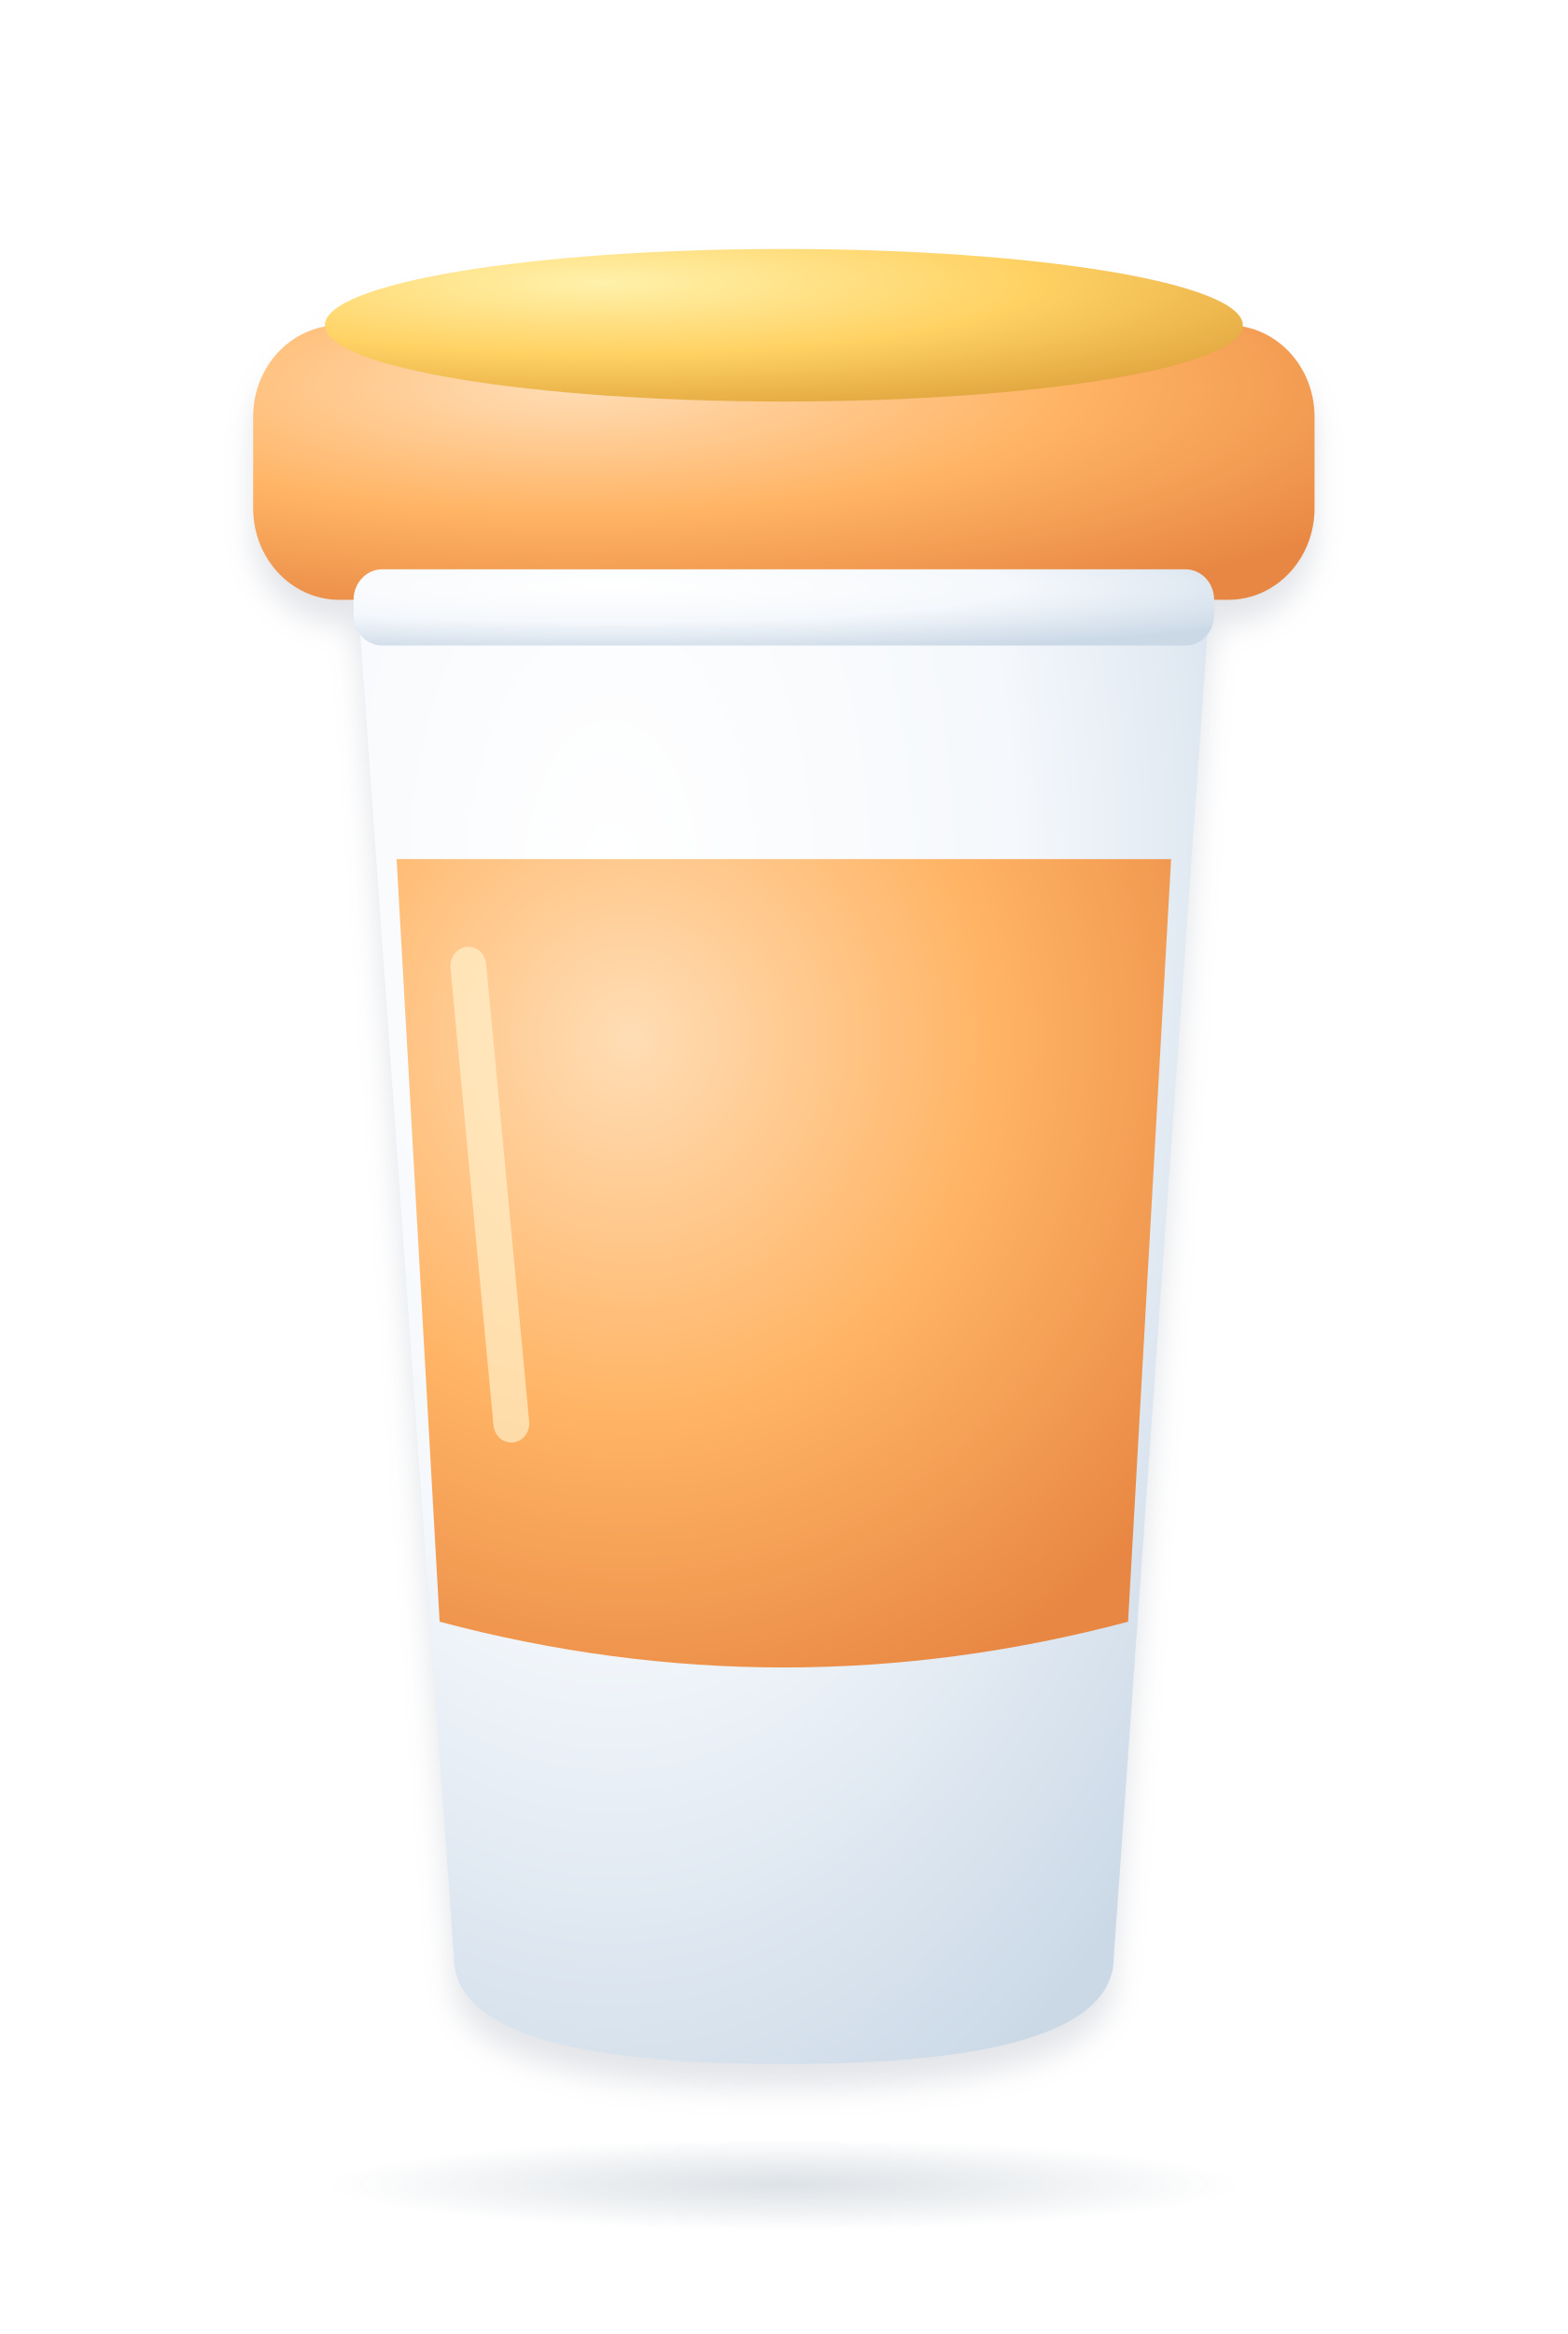
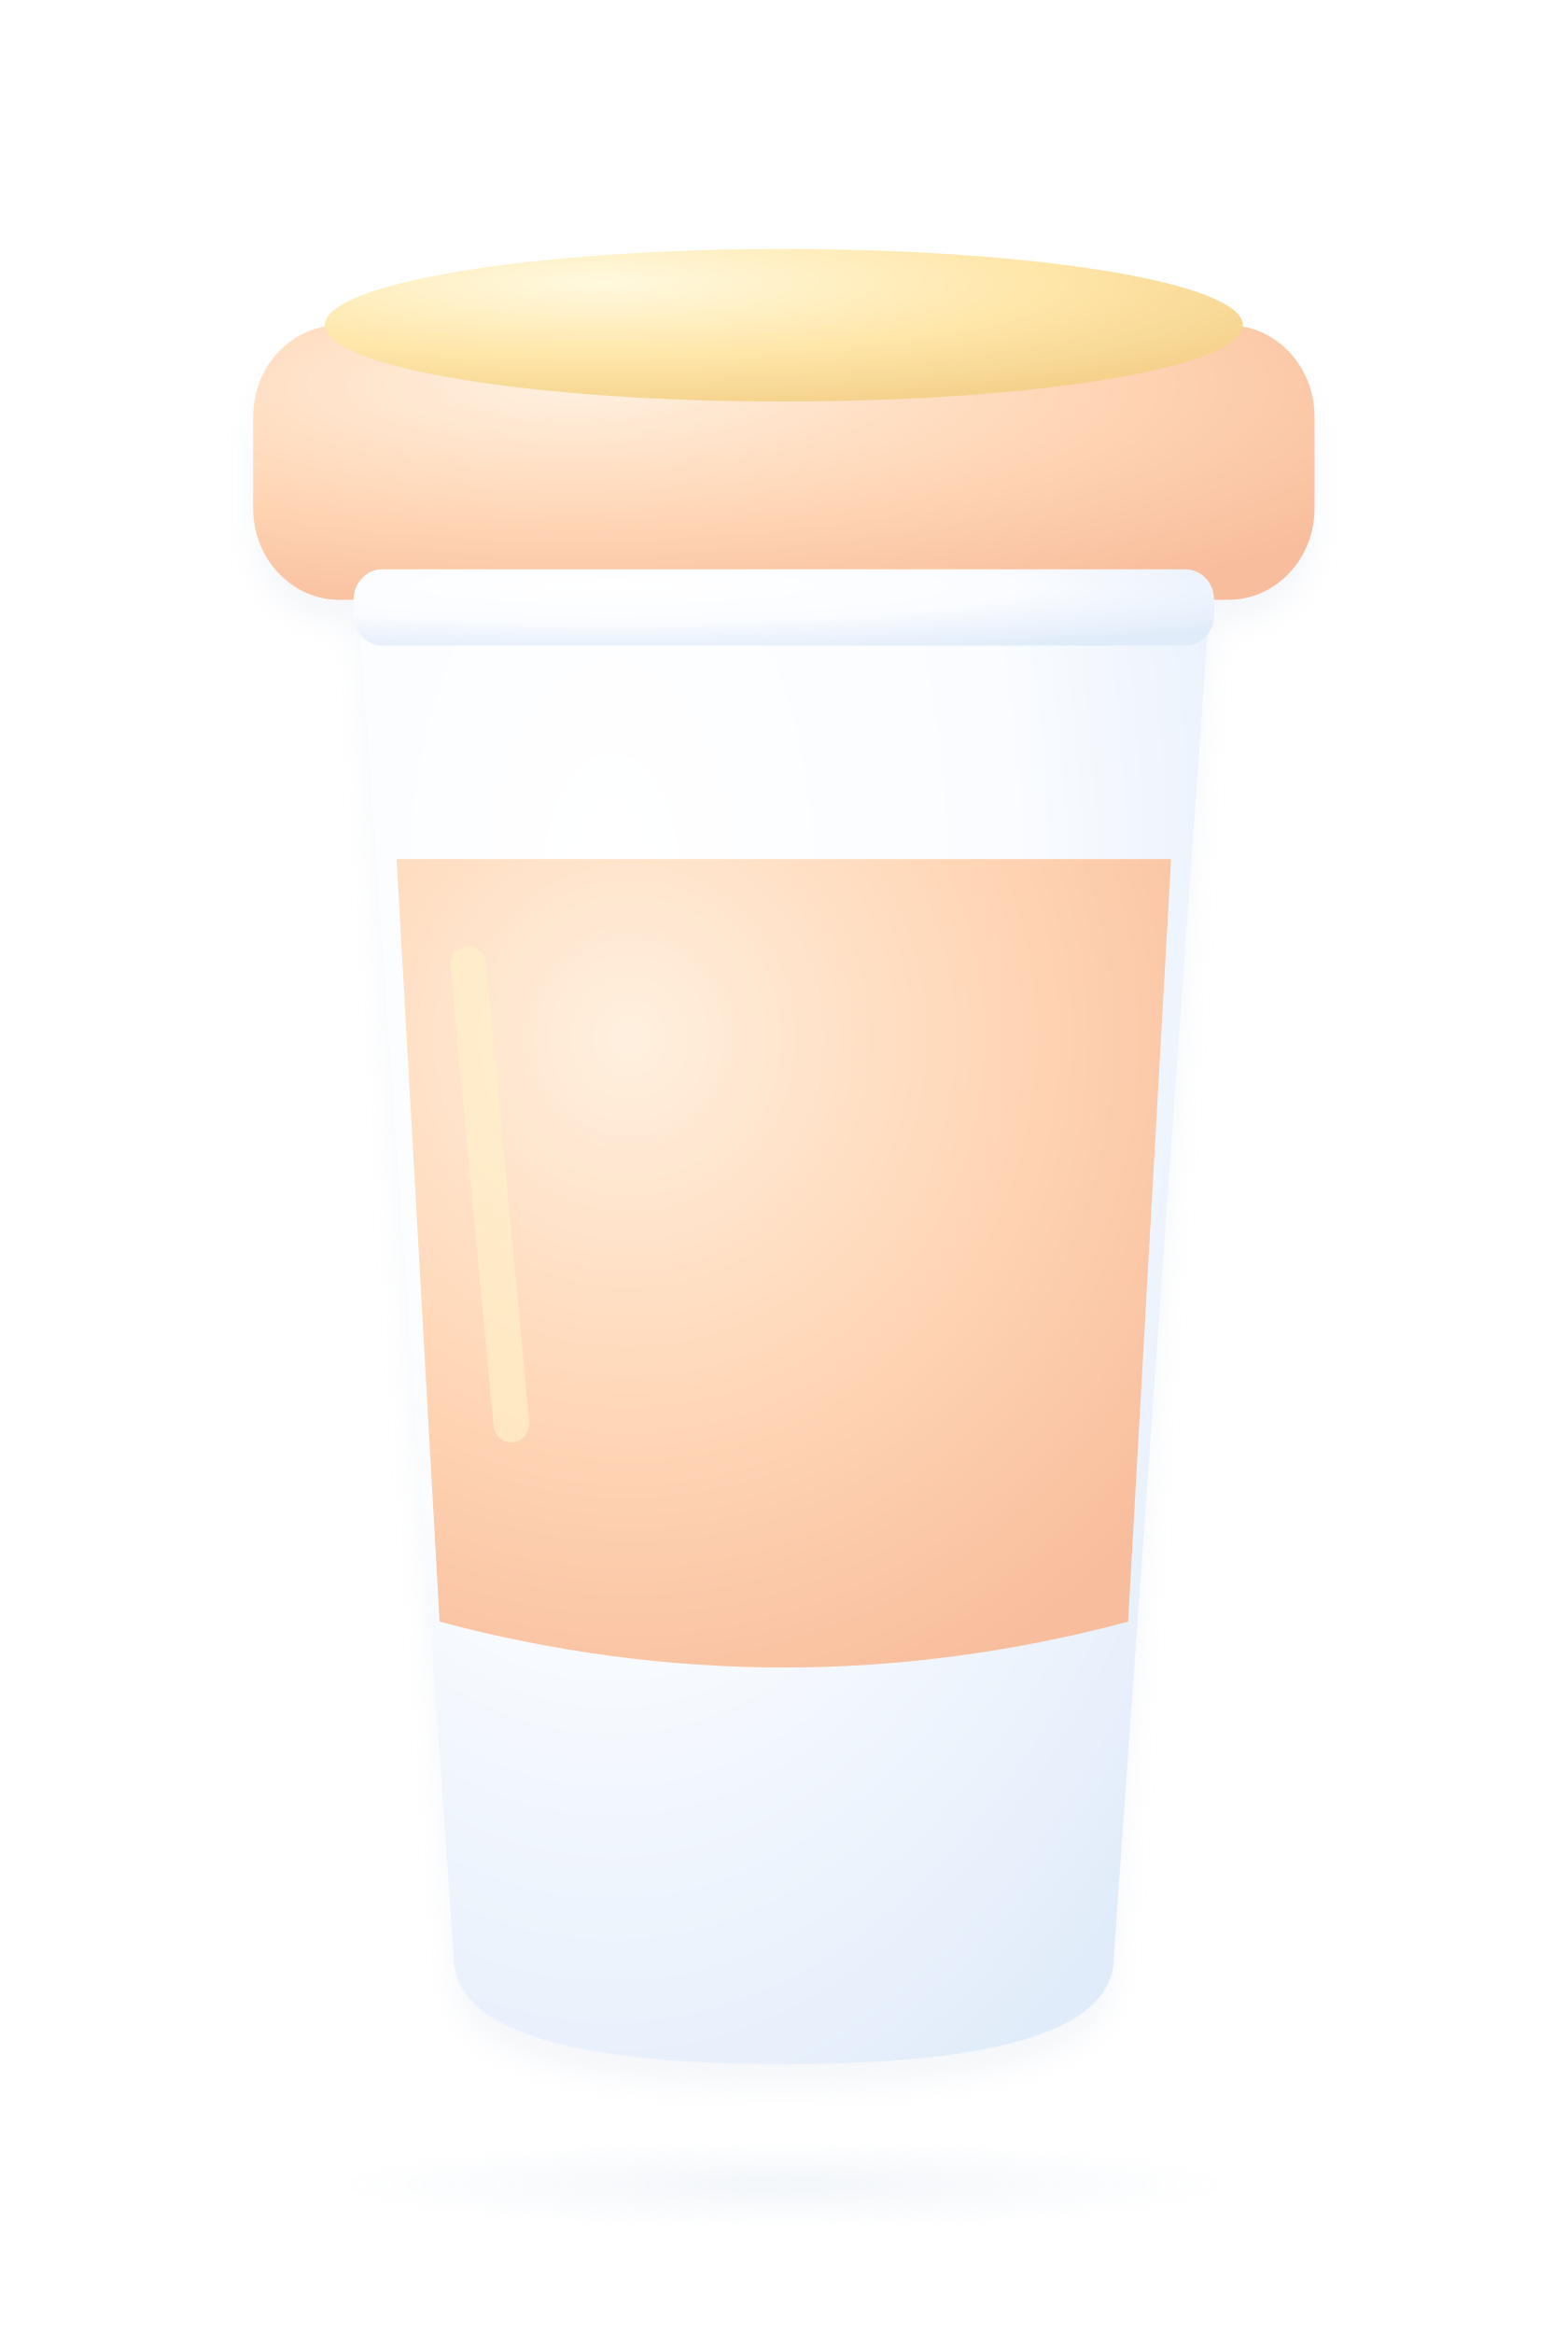
<svg xmlns="http://www.w3.org/2000/svg" viewBox="-4 -3 94 138" width="86" height="128" preserveAspectRatio="xMidYMid meet">
  <defs>
    <radialGradient id="white" cx="30%" cy="22%" r="90%">
      <stop stop-color="#ffffff" />
-       <stop offset=".52" stop-color="#f5f8fc" />
-       <stop offset="1" stop-color="#cbd9e7" />
+       <stop offset=".52" stop-color="#fafcff" />
+       <stop offset="1" stop-color="#e1ecfa" />
    </radialGradient>
    <radialGradient id="orange" cx="30%" cy="22%" r="90%">
-       <stop stop-color="#ffddb5" />
-       <stop offset=".52" stop-color="#ffb465" />
-       <stop offset="1" stop-color="#e88743" />
+       <stop stop-color="#fff0df" />
+       <stop offset=".52" stop-color="#ffd7b7" />
+       <stop offset="1" stop-color="#f8bd9c" />
    </radialGradient>
    <radialGradient id="gold" cx="30%" cy="22%" r="90%">
-       <stop stop-color="#fff1aa" />
-       <stop offset=".52" stop-color="#ffd264" />
-       <stop offset="1" stop-color="#dfa23c" />
+       <stop stop-color="#fff9df" />
+       <stop offset=".52" stop-color="#ffe7ab" />
+       <stop offset="1" stop-color="#f3ce86" />
    </radialGradient>
    <radialGradient id="floor-shadow">
-       <stop stop-color="#456077" stop-opacity=".18" />
-       <stop offset=".6" stop-color="#456077" stop-opacity=".08" />
-       <stop offset="1" stop-color="#456077" stop-opacity="0" />
+       <stop stop-color="#9db9d8" stop-opacity=".12" />
+       <stop offset=".6" stop-color="#9db9d8" stop-opacity=".05" />
+       <stop offset="1" stop-color="#9db9d8" stop-opacity="0" />
    </radialGradient>
    <filter id="object-shadow" filterUnits="userSpaceOnUse" x="-10" y="-10" width="106" height="152" color-interpolation-filters="sRGB">
      <feGaussianBlur in="SourceAlpha" stdDeviation=".85" result="soft-shadow" />
      <feOffset in="soft-shadow" dy="1.4" result="offset-shadow" />
-       <feFlood flood-color="#45566c" flood-opacity=".15" />
+       <feFlood flood-color="#96acce" flood-opacity=".10" />
      <feComposite in2="offset-shadow" operator="in" />
      <feMerge>
        <feMergeNode />
        <feMergeNode in="SourceGraphic" />
      </feMerge>
    </filter>
  </defs>
  <ellipse cx="43.0" cy="127" rx="27.52" ry="2.7" fill="url(#floor-shadow)" />
  <g filter="url(#object-shadow)">
    <g transform="scale(0.86 0.914286)">
      <path d="M20 31 H80 L73 124 Q73 131 50 131 Q27 131 27 124Z" fill="url(#white)" />
      <path d="M23 52 H77 L74 102 Q50 108 26 102Z" fill="url(#orange)" />
      <rect x="13" y="17" width="74" height="18" rx="6" fill="url(#orange)" />
      <ellipse cx="50" cy="17" rx="32" ry="5" fill="url(#gold)" />
      <rect x="20" y="33" width="60" height="5" rx="2" fill="url(#white)" />
      <path d="M28 59 L31 89" fill="none" stroke="#fff0c9" stroke-width="2.5" stroke-linecap="round" stroke-linejoin="round" opacity=".7" />
    </g>
  </g>
</svg>
